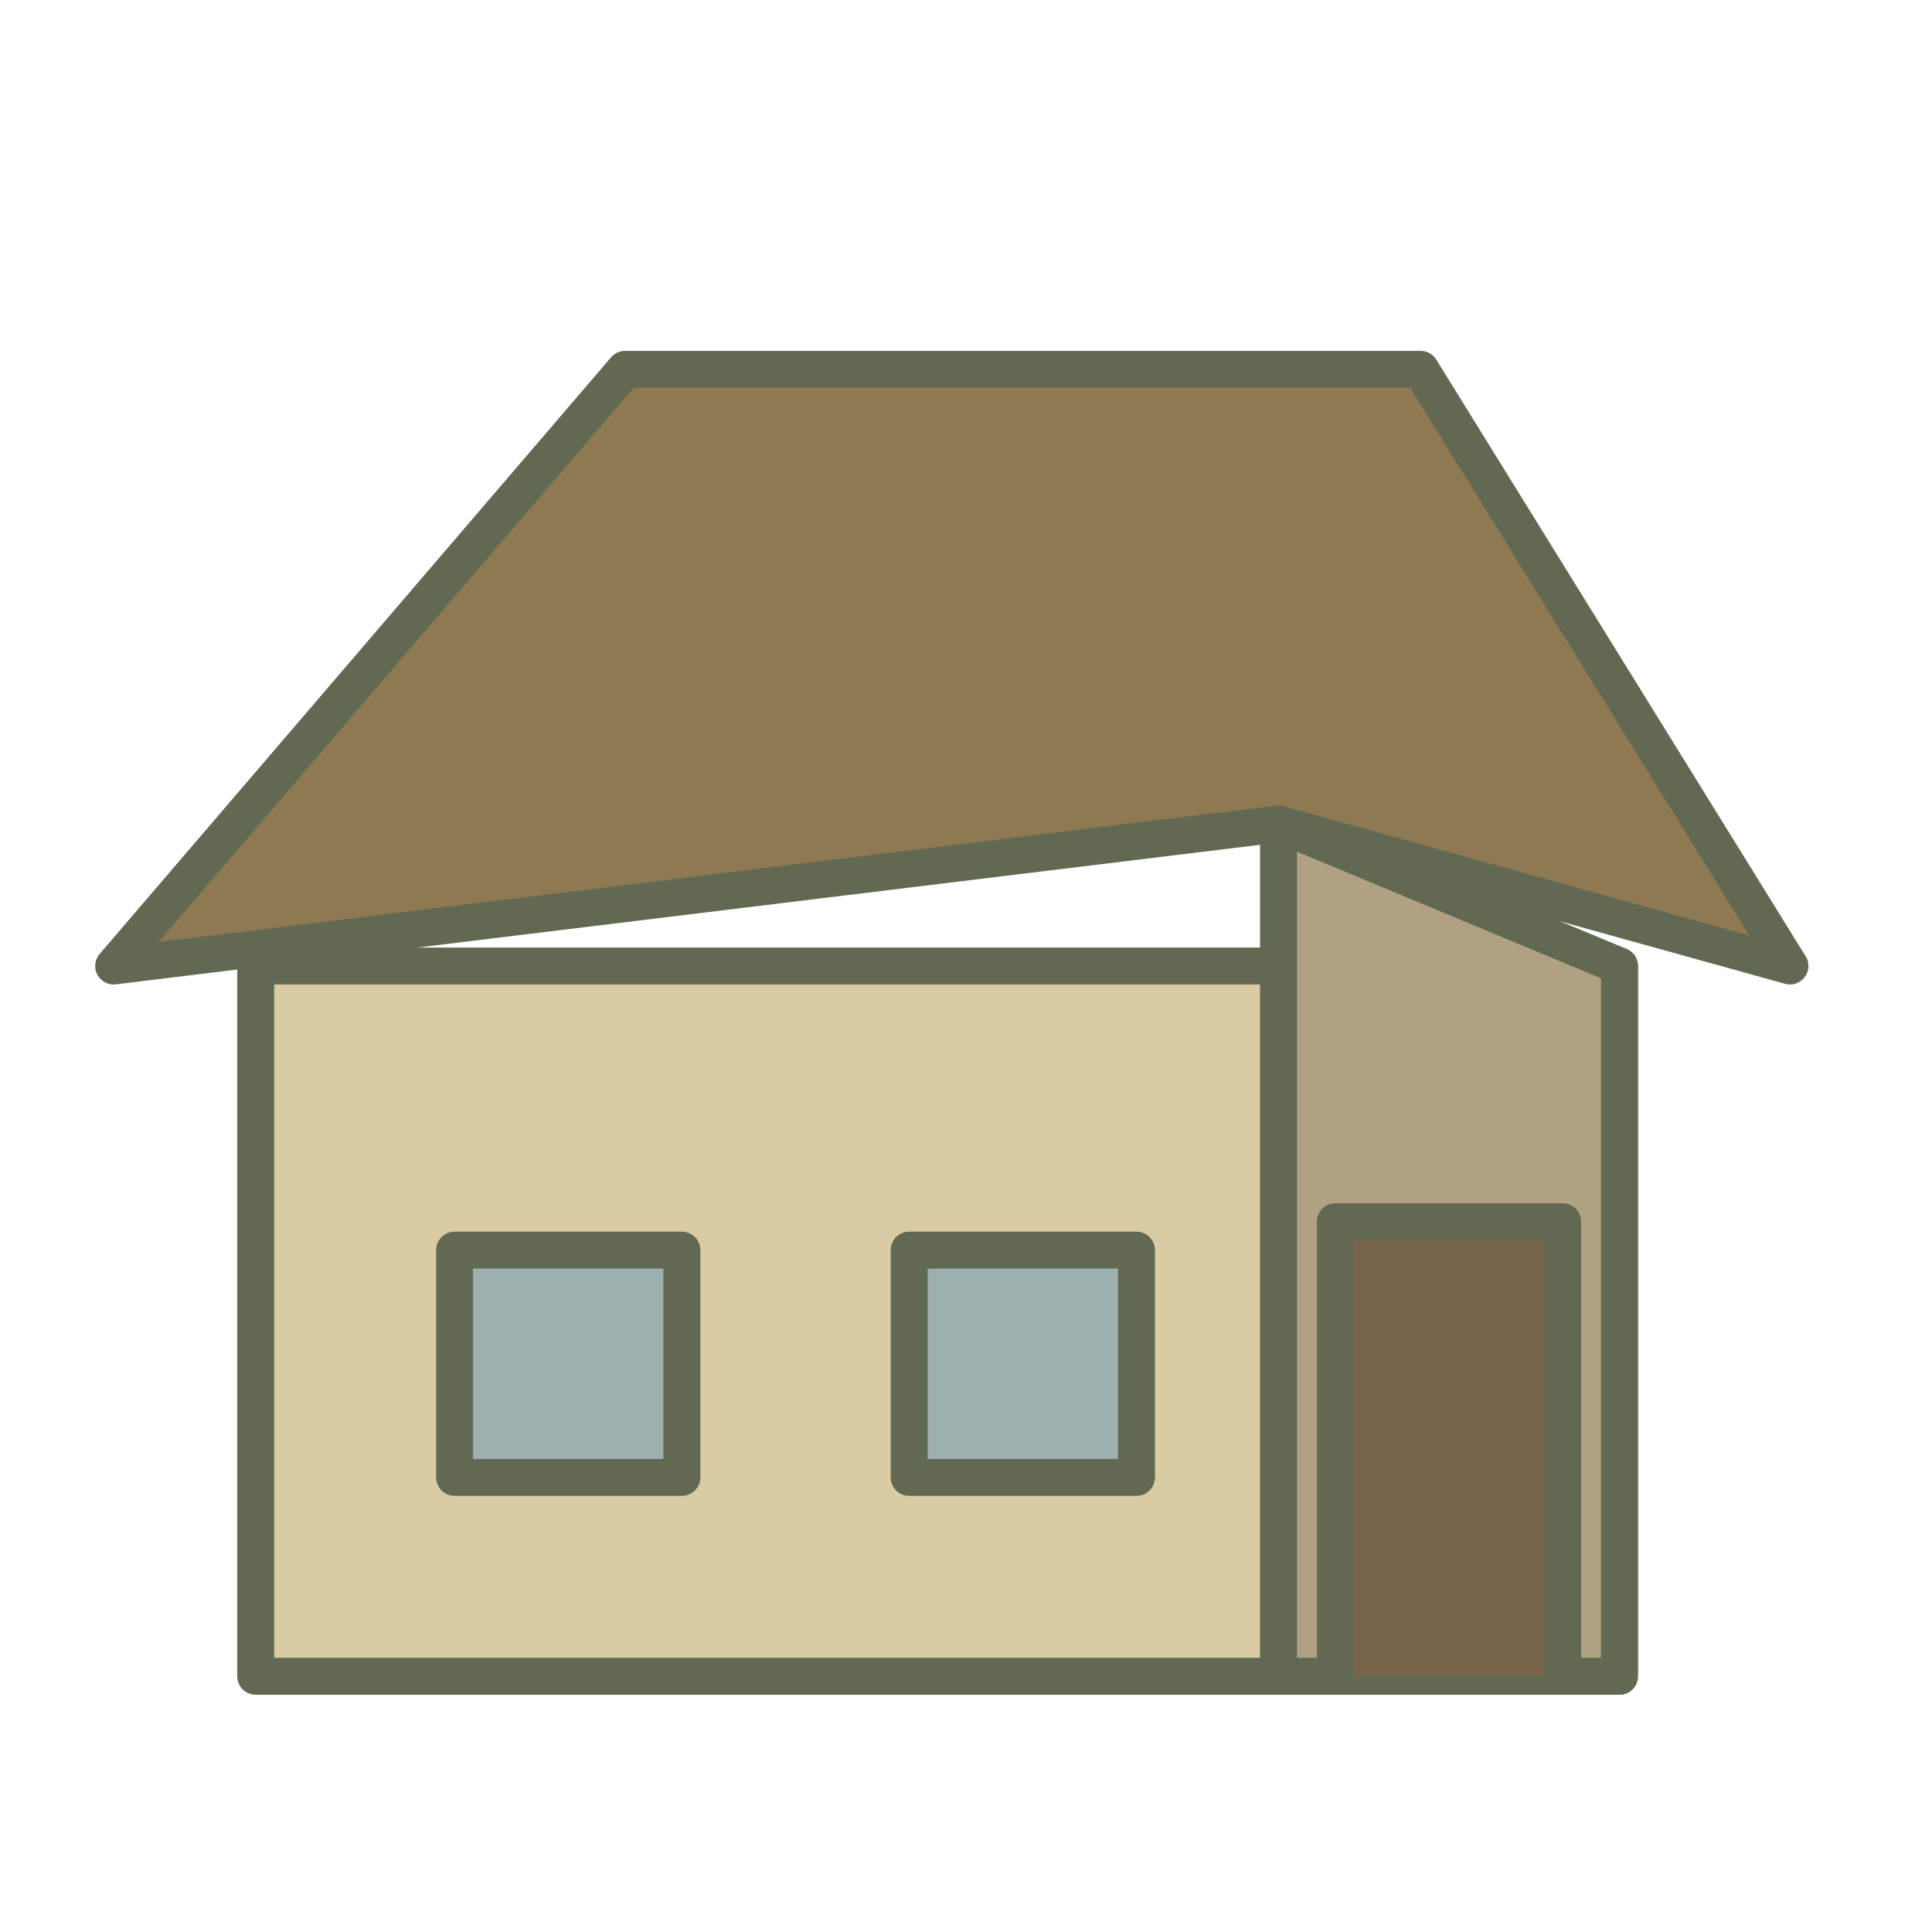
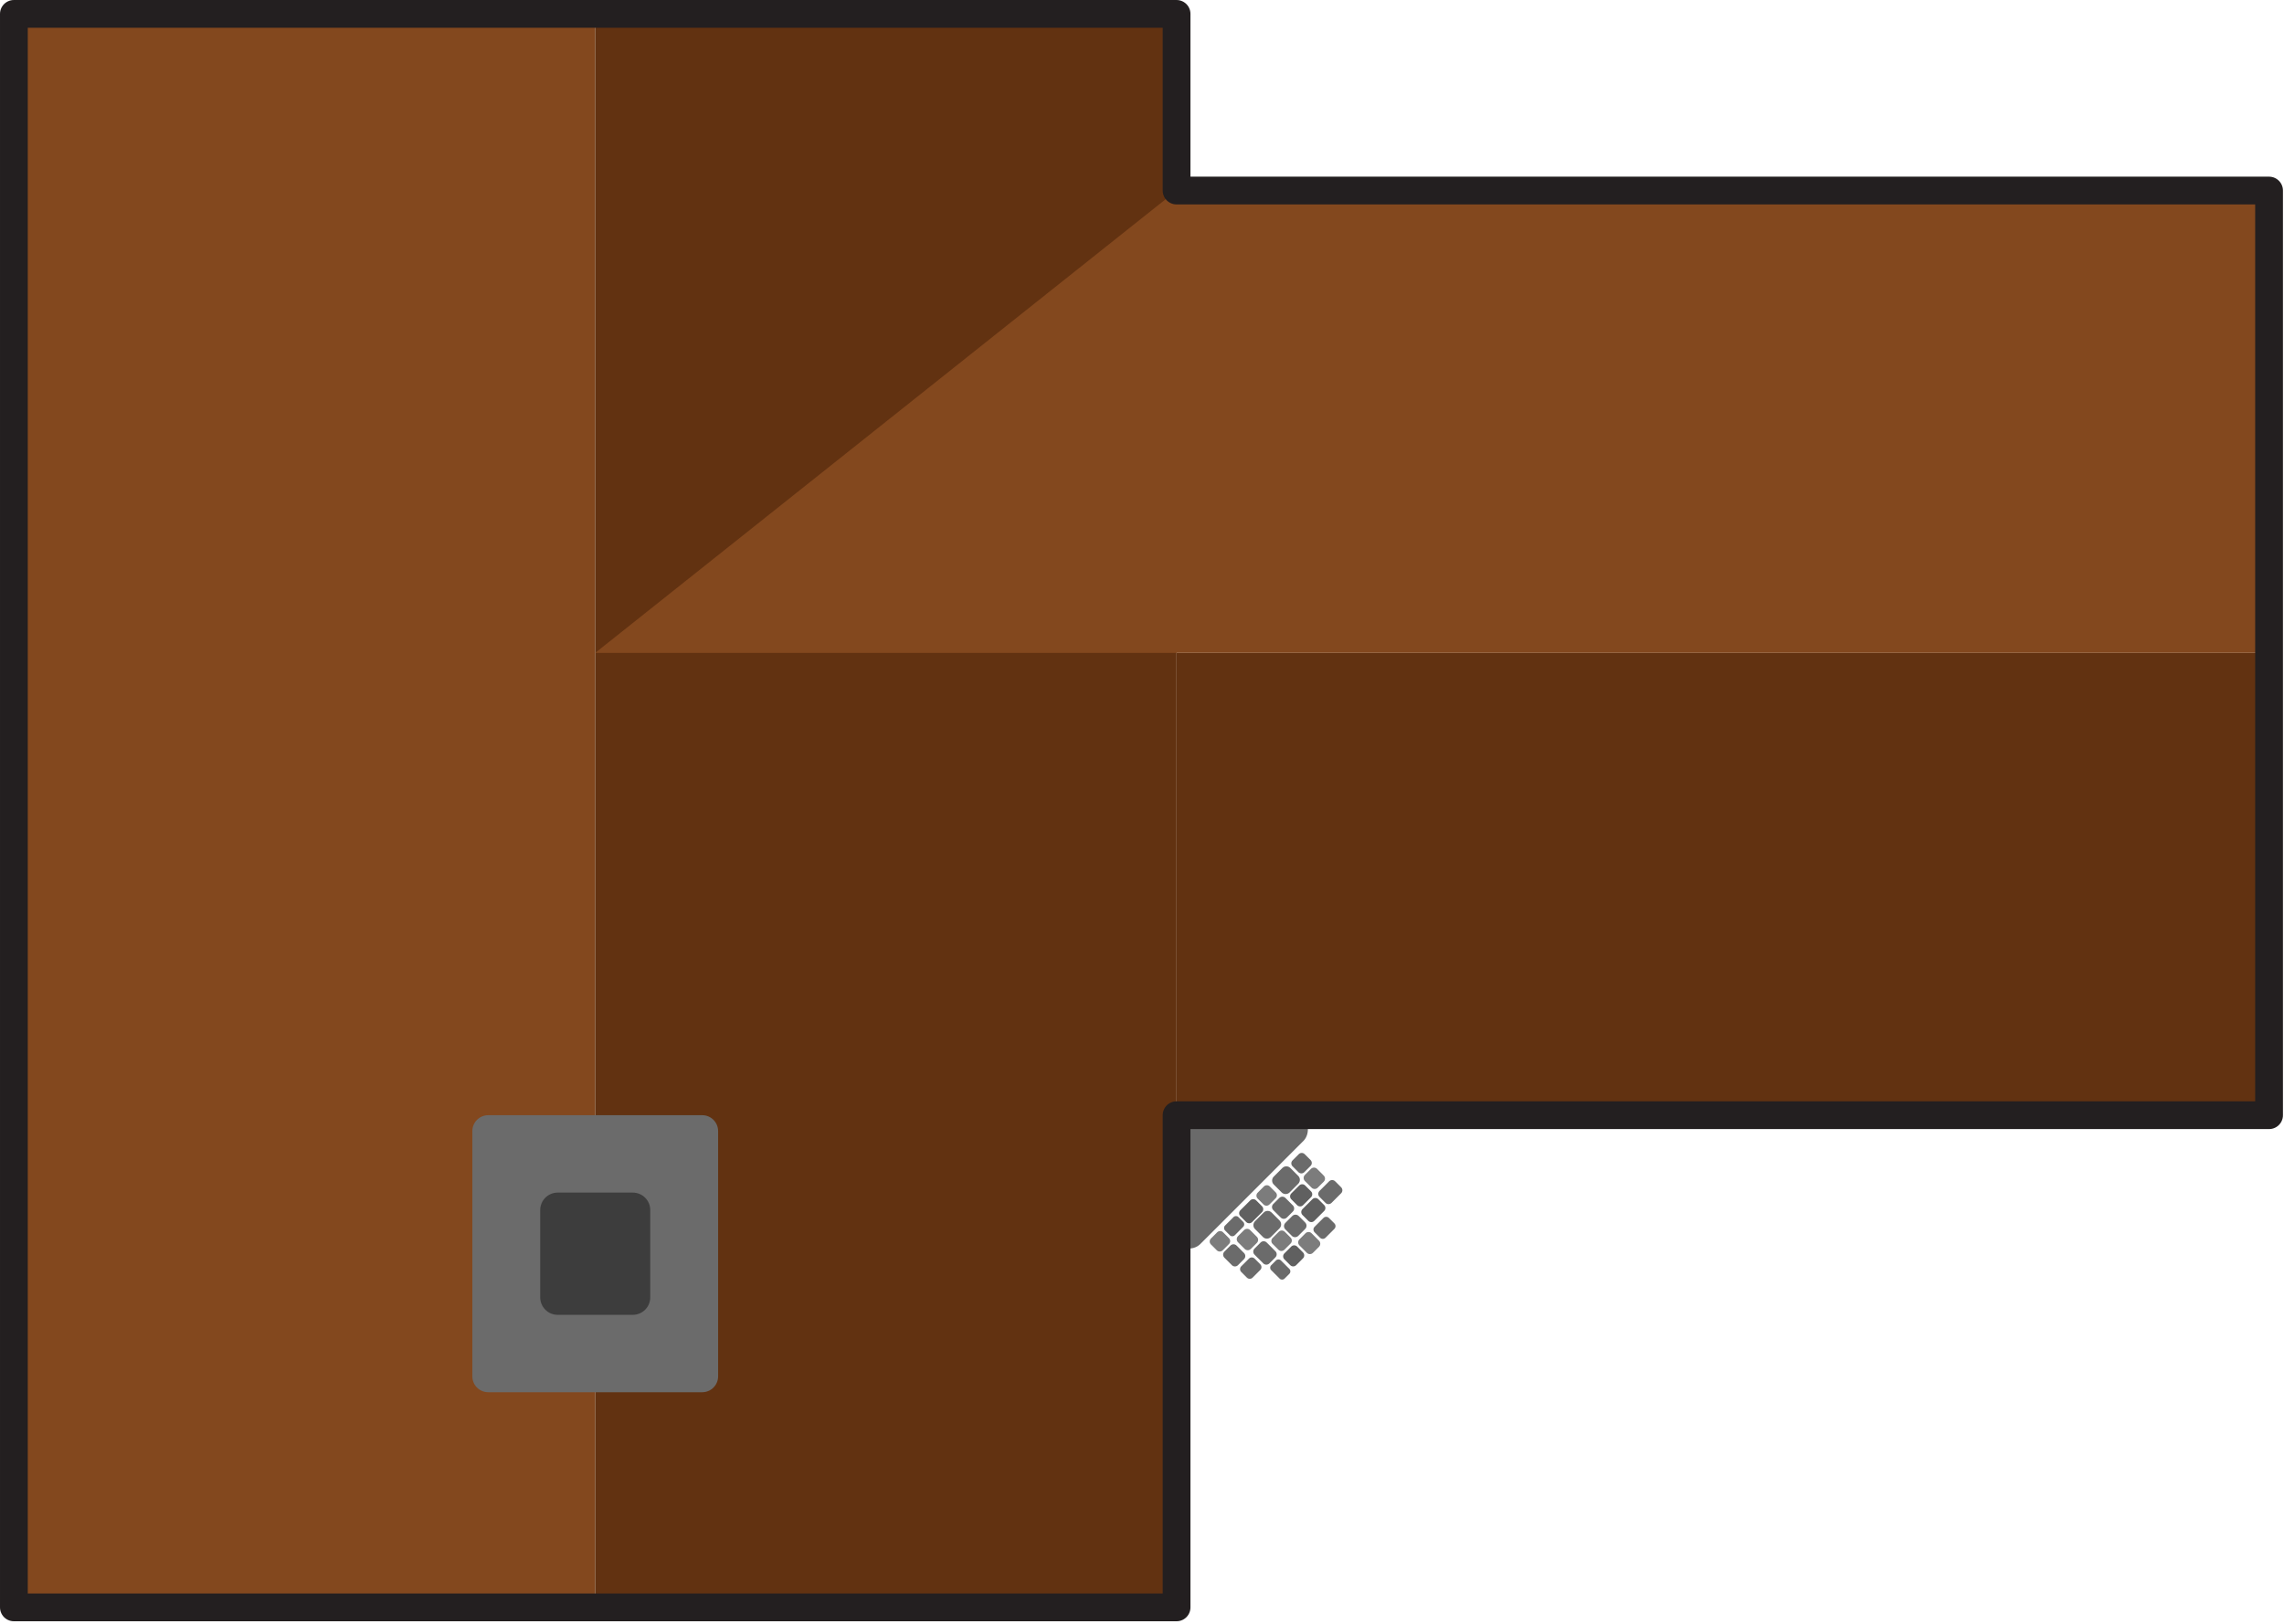
- <svg xmlns="http://www.w3.org/2000/svg" viewBox="0 0 68 68">
-   <g stroke="#626953" stroke-width="1.3" stroke-linejoin="round">
-     <path d="M9 34h48v25H9Z" fill="#d9cba3" />
-     <path d="m4 34 18-21h28l13 21-18-5Z" fill="#8e7953" />
-     <path d="m45 29 12 5v25H45Z" fill="#afa181" />
-     <path d="M16 44h8v8h-8Zm16 0h8v8h-8Z" fill="#9eafb0" />
-     <path d="M47 59V43h8v16" fill="#796449" />
+ <svg xmlns="http://www.w3.org/2000/svg" width="100%" height="100%" viewBox="0 0 685 487" version="1.1" xml:space="preserve" style="fill-rule:evenodd;clip-rule:evenodd;stroke-linecap:round;stroke-linejoin:round;stroke-miterlimit:1.5;">
+   <g transform="matrix(1,0,0,1,-750.9287,-196.6207)">
+     <g transform="matrix(0.707107,0.707107,-0.707107,0.707107,1037.558,-159.6819)">
+       <path d="M574.008,428.731C574.935,428.731 575.687,429.483 575.687,430.409L575.687,434.078C575.687,435.004 574.935,435.756 574.008,435.756L570.652,435.756C569.726,435.756 568.974,435.004 568.974,434.078L568.974,430.409C568.974,429.483 569.726,428.731 570.652,428.731L574.008,428.731Z" style="fill:rgb(107,107,107);" />
+     </g>
+     <g transform="matrix(0.488812,0.488812,-0.612292,0.612292,1133.055,20.53036)">
+       <path d="M574.008,428.731C574.935,428.731 575.687,429.331 575.687,430.071L575.687,434.416C575.687,435.156 574.935,435.756 574.008,435.756L570.652,435.756C569.726,435.756 568.974,435.156 568.974,434.416L568.974,430.071C568.974,429.331 569.726,428.731 570.652,428.731L574.008,428.731Z" style="fill:rgb(107,107,107);" />
+     </g>
+     <g transform="matrix(3.428946,3.428946,-5.591907,5.591907,1569.43,-3836.71)">
+       <path d="M574.008,428.731C574.935,428.731 575.687,429.066 575.687,429.479L575.687,435.008C575.687,435.421 574.935,435.756 574.008,435.756L568.949,435.756L568.949,428.731L574.008,428.731Z" style="fill:rgb(106,106,106);" />
+     </g>
+     <g transform="matrix(0.707107,0.707107,-0.707107,0.707107,1031.942,-146.3108)">
+       <path d="M574.008,428.731C574.935,428.731 575.687,429.483 575.687,430.409L575.687,434.078C575.687,435.004 574.935,435.756 574.008,435.756L570.652,435.756C569.726,435.756 568.974,435.004 568.974,434.078L568.974,430.409C568.974,429.483 569.726,428.731 570.652,428.731L574.008,428.731Z" style="fill:rgb(107,107,107);" />
+     </g>
+     <g transform="matrix(0.526219,0.526219,-0.518545,0.518545,1053.785,29.9314)">
+       <path d="M574.008,428.731C574.935,428.731 575.687,429.494 575.687,430.434L575.687,434.053C575.687,434.993 574.935,435.756 574.008,435.756L570.652,435.756C569.726,435.756 568.974,434.993 568.974,434.053L568.974,430.434C568.974,429.494 569.726,428.731 570.652,428.731L574.008,428.731Z" style="fill:rgb(124,124,124);" />
+     </g>
+     <g transform="matrix(0.603242,0.603242,-0.518545,0.518545,1022.464,0.121978)">
+       <path d="M574.177,428.731C575.01,428.731 575.687,429.518 575.687,430.487L575.687,434C575.687,434.969 575.01,435.756 574.177,435.756L570.483,435.756C569.65,435.756 568.974,434.969 568.974,434L568.974,430.487C568.974,429.518 569.65,428.731 570.483,428.731L574.177,428.731Z" style="fill:rgb(124,124,124);" />
+     </g>
+     <g transform="matrix(0.526219,0.526219,-0.518545,0.518545,1039.771,43.67938)">
+       <path d="M574.008,428.731C574.935,428.731 575.687,429.494 575.687,430.434L575.687,434.053C575.687,434.993 574.935,435.756 574.008,435.756L570.652,435.756C569.726,435.756 568.974,434.993 568.974,434.053L568.974,430.434C568.974,429.494 569.726,428.731 570.652,428.731L574.008,428.731Z" style="fill:rgb(124,124,124);" />
+     </g>
+     <g transform="matrix(0.526219,0.526219,-0.675074,0.675074,1135.437,-33.35452)">
+       <path d="M574.008,428.731C574.935,428.731 575.687,429.317 575.687,430.039L575.687,434.448C575.687,435.17 574.935,435.756 574.008,435.756L570.652,435.756C569.726,435.756 568.974,435.17 568.974,434.448L568.974,430.039C568.974,429.317 569.726,428.731 570.652,428.731L574.008,428.731Z" style="fill:rgb(96,96,96);" />
+     </g>
+     <g transform="matrix(0.526219,0.526219,-0.675074,0.675074,1116.799,-33.00542)">
+       <path d="M574.008,428.731C574.935,428.731 575.687,429.317 575.687,430.039L575.687,434.448C575.687,435.17 574.935,435.756 574.008,435.756L570.652,435.756C569.726,435.756 568.974,435.17 568.974,434.448L568.974,430.039C568.974,429.317 569.726,428.731 570.652,428.731L574.008,428.731Z" style="fill:rgb(96,96,96);" />
+     </g>
+     <g transform="matrix(0.526219,0.526219,-0.544829,0.544829,1073.248,36.68955)">
+       <path d="M574.008,428.731C574.935,428.731 575.687,429.457 575.687,430.352L575.687,434.135C575.687,435.03 574.935,435.756 574.008,435.756L570.652,435.756C569.726,435.756 568.974,435.03 568.974,434.135L568.974,430.352C568.974,429.457 569.726,428.731 570.652,428.731L574.008,428.731Z" style="fill:rgb(96,96,96);" />
+     </g>
+     <g transform="matrix(0.571898,0.571898,-0.518545,0.518545,1021.873,17.00596)">
+       <path d="M574.094,428.731C574.973,428.731 575.687,429.518 575.687,430.487L575.687,434C575.687,434.969 574.973,435.756 574.094,435.756L570.566,435.756C569.687,435.756 568.974,434.969 568.974,434L568.974,430.487C568.974,429.518 569.687,428.731 570.566,428.731L574.094,428.731Z" style="fill:rgb(124,124,124);" />
+     </g>
+     <g transform="matrix(-0.571898,-0.571898,0.518545,-0.518545,1248.288,1101.541)">
+       <path d="M574.094,428.731C574.973,428.731 575.687,429.518 575.687,430.487L575.687,434C575.687,434.969 574.973,435.756 574.094,435.756L570.566,435.756C569.687,435.756 568.974,434.969 568.974,434L568.974,430.487C568.974,429.518 569.687,428.731 570.566,428.731L574.094,428.731Z" style="fill:rgb(124,124,124);" />
+     </g>
+     <g transform="matrix(0.606687,0.606687,-0.518545,0.518545,1012.651,-12.43719)">
+       <path d="M574.185,428.731C575.014,428.731 575.687,429.518 575.687,430.487L575.687,434C575.687,434.969 575.014,435.756 574.185,435.756L570.475,435.756C569.646,435.756 568.974,434.969 568.974,434L568.974,430.487C568.974,429.518 569.646,428.731 570.475,428.731L574.185,428.731Z" style="fill:rgb(107,107,107);" />
+     </g>
+     <g transform="matrix(0.606687,0.606687,-0.518545,0.518545,997.9976,1.843666)">
+       <path d="M574.185,428.731C575.014,428.731 575.687,429.518 575.687,430.487L575.687,434C575.687,434.969 575.014,435.756 574.185,435.756L570.475,435.756C569.646,435.756 568.974,434.969 568.974,434L568.974,430.487C568.974,429.518 569.646,428.731 570.475,428.731L574.185,428.731Z" style="fill:rgb(107,107,107);" />
+     </g>
+     <g transform="matrix(0.662697,0.662697,-0.518545,0.518545,975.1674,-30.93431)">
+       <path d="M574.312,428.731C575.071,428.731 575.687,429.518 575.687,430.487L575.687,434C575.687,434.969 575.071,435.756 574.312,435.756L570.348,435.756C569.589,435.756 568.974,434.969 568.974,434L568.974,430.487C568.974,429.518 569.589,428.731 570.348,428.731L574.312,428.731Z" style="fill:rgb(107,107,107);" />
+     </g>
+     <g transform="matrix(-0.526219,-0.526219,0.518545,-0.518545,1218.312,1070.858)">
+       <path d="M574.008,428.731C574.935,428.731 575.687,429.494 575.687,430.434L575.687,434.053C575.687,434.993 574.935,435.756 574.008,435.756L570.652,435.756C569.726,435.756 568.974,434.993 568.974,434.053L568.974,430.434C568.974,429.494 569.726,428.731 570.652,428.731L574.008,428.731Z" style="fill:rgb(107,107,107);" />
+     </g>
+     <g transform="matrix(0.526219,0.526219,-0.590917,0.590917,1095.412,-1.391859)">
+       <path d="M574.008,428.731C574.935,428.731 575.687,429.401 575.687,430.226L575.687,434.262C575.687,435.087 574.935,435.756 574.008,435.756L570.652,435.756C569.726,435.756 568.974,435.087 568.974,434.262L568.974,430.226C568.974,429.401 569.726,428.731 570.652,428.731L574.008,428.731Z" style="fill:rgb(96,96,96);" />
+     </g>
+     <g transform="matrix(0.526219,0.526219,-0.518545,0.518545,1058.26,43.51566)">
+       <path d="M574.008,428.731C574.935,428.731 575.687,429.494 575.687,430.434L575.687,434.053C575.687,434.993 574.935,435.756 574.008,435.756L570.652,435.756C569.726,435.756 568.974,434.993 568.974,434.053L568.974,430.434C568.974,429.494 569.726,428.731 570.652,428.731L574.008,428.731Z" style="fill:rgb(124,124,124);" />
+     </g>
+     <g transform="matrix(0.577645,0.577645,-0.570721,0.570721,1055.481,-12.91589)">
+       <path d="M574.008,428.731C574.935,428.731 575.687,429.492 575.687,430.43L575.687,434.058C575.687,434.995 574.935,435.756 574.008,435.756L570.652,435.756C569.726,435.756 568.974,434.995 568.974,434.058L568.974,430.43C568.974,429.492 569.726,428.731 570.652,428.731L574.008,428.731Z" style="fill:rgb(107,107,107);" />
+     </g>
+     <g transform="matrix(0.50678,0.50678,-0.570721,0.570721,1082.693,40.30003)">
+       <path d="M574.008,428.731C574.935,428.731 575.687,429.399 575.687,430.221L575.687,434.266C575.687,435.089 574.935,435.756 574.008,435.756L570.652,435.756C569.726,435.756 568.974,435.089 568.974,434.266L568.974,430.221C568.974,429.399 569.726,428.731 570.652,428.731L574.008,428.731Z" style="fill:rgb(107,107,107);" />
+     </g>
+     <g transform="matrix(0.433952,0.433952,-0.570721,0.570721,1119.39,69.39807)">
+       <path d="M574.008,428.731C574.935,428.731 575.687,429.303 575.687,430.007L575.687,434.48C575.687,435.184 574.935,435.756 574.008,435.756L570.652,435.756C569.726,435.756 568.974,435.184 568.974,434.48L568.974,430.007C568.974,429.303 569.726,428.731 570.652,428.731L574.008,428.731Z" style="fill:rgb(107,107,107);" />
+     </g>
+     <g transform="matrix(-0.433952,0.433952,-0.570721,-0.570721,1629.953,575.7816)">
+       <path d="M574.008,428.731C574.935,428.731 575.687,429.303 575.687,430.007L575.687,434.48C575.687,435.184 574.935,435.756 574.008,435.756L570.652,435.756C569.726,435.756 568.974,435.184 568.974,434.48L568.974,430.007C568.974,429.303 569.726,428.731 570.652,428.731L574.008,428.731Z" style="fill:rgb(107,107,107);" />
+     </g>
+     <g transform="matrix(-0.535171,-0.535171,0.667442,-0.667442,1167.706,1149.022)">
+       <path d="M574.008,428.731C574.935,428.731 575.687,429.334 575.687,430.077L575.687,434.411C575.687,435.153 574.935,435.756 574.008,435.756L570.652,435.756C569.726,435.756 568.974,435.153 568.974,434.411L568.974,430.077C568.974,429.334 569.726,428.731 570.652,428.731L574.008,428.731Z" style="fill:rgb(107,107,107);" />
+     </g>
+     <g transform="matrix(0.325409,-0,-0,0.670082,689.7573,66.24334)">
+       <rect x="200.787" y="200.787" width="535.787" height="713.373" style="fill:rgb(131,72,30);" />
+     </g>
+     <g transform="matrix(0.325409,-0,-0,0.670082,864.1073,66.24334)">
+       <rect x="200.787" y="200.787" width="535.787" height="713.373" style="fill:rgb(98,50,17);" />
+     </g>
+     <g transform="matrix(0,0.258852,-0.459301,0,1523.67,340.4971)">
+       <rect x="200.787" y="200.787" width="535.787" height="713.373" style="fill:rgb(98,50,17);" />
+     </g>
+     <g transform="matrix(0,0.258852,-0.459301,0,1523.67,201.8077)">
+       <path d="M736.575,200.787L736.575,1293.76L200.787,914.161L200.787,200.787L736.575,200.787Z" style="fill:rgb(131,72,30);" />
+     </g>
+     <g transform="matrix(0.605034,-0,-0,0.670082,674.0982,333.9931)">
+       <path d="M482.951,301.354L482.951,411.154C482.951,415.081 479.426,418.264 475.077,418.264L368.999,418.264C364.65,418.264 361.125,415.081 361.125,411.154L361.125,301.354C361.125,297.427 364.65,294.244 368.999,294.244L475.077,294.244C479.426,294.244 482.951,297.427 482.951,301.354Z" style="fill:rgb(107,107,107);" />
+     </g>
+     <g transform="matrix(0.212293,-0,-0,0.238504,839.8499,487.7446)">
+       <path d="M499.763,301.354L499.763,411.154C499.763,423.289 488.711,433.127 475.077,433.127L368.999,433.127C355.365,433.127 344.313,423.289 344.313,411.154L344.313,301.354C344.313,289.218 355.365,279.381 368.999,279.381L475.077,279.381C488.711,279.381 499.763,289.218 499.763,301.354Z" style="fill:rgb(61,61,61);" />
+     </g>
+     <g transform="matrix(1,0,0,1,134.4119,-690.9906)">
+       <path d="M1297.037,944.772L1297.037,1222.151L969.384,1222.151L969.384,1369.797L620.683,1369.797L620.683,891.778L969.384,891.778L969.384,944.772L1297.037,944.772Z" style="fill:none;stroke:rgb(35,31,32);stroke-width:8.33px;" />
+     </g>
  </g>
</svg>
